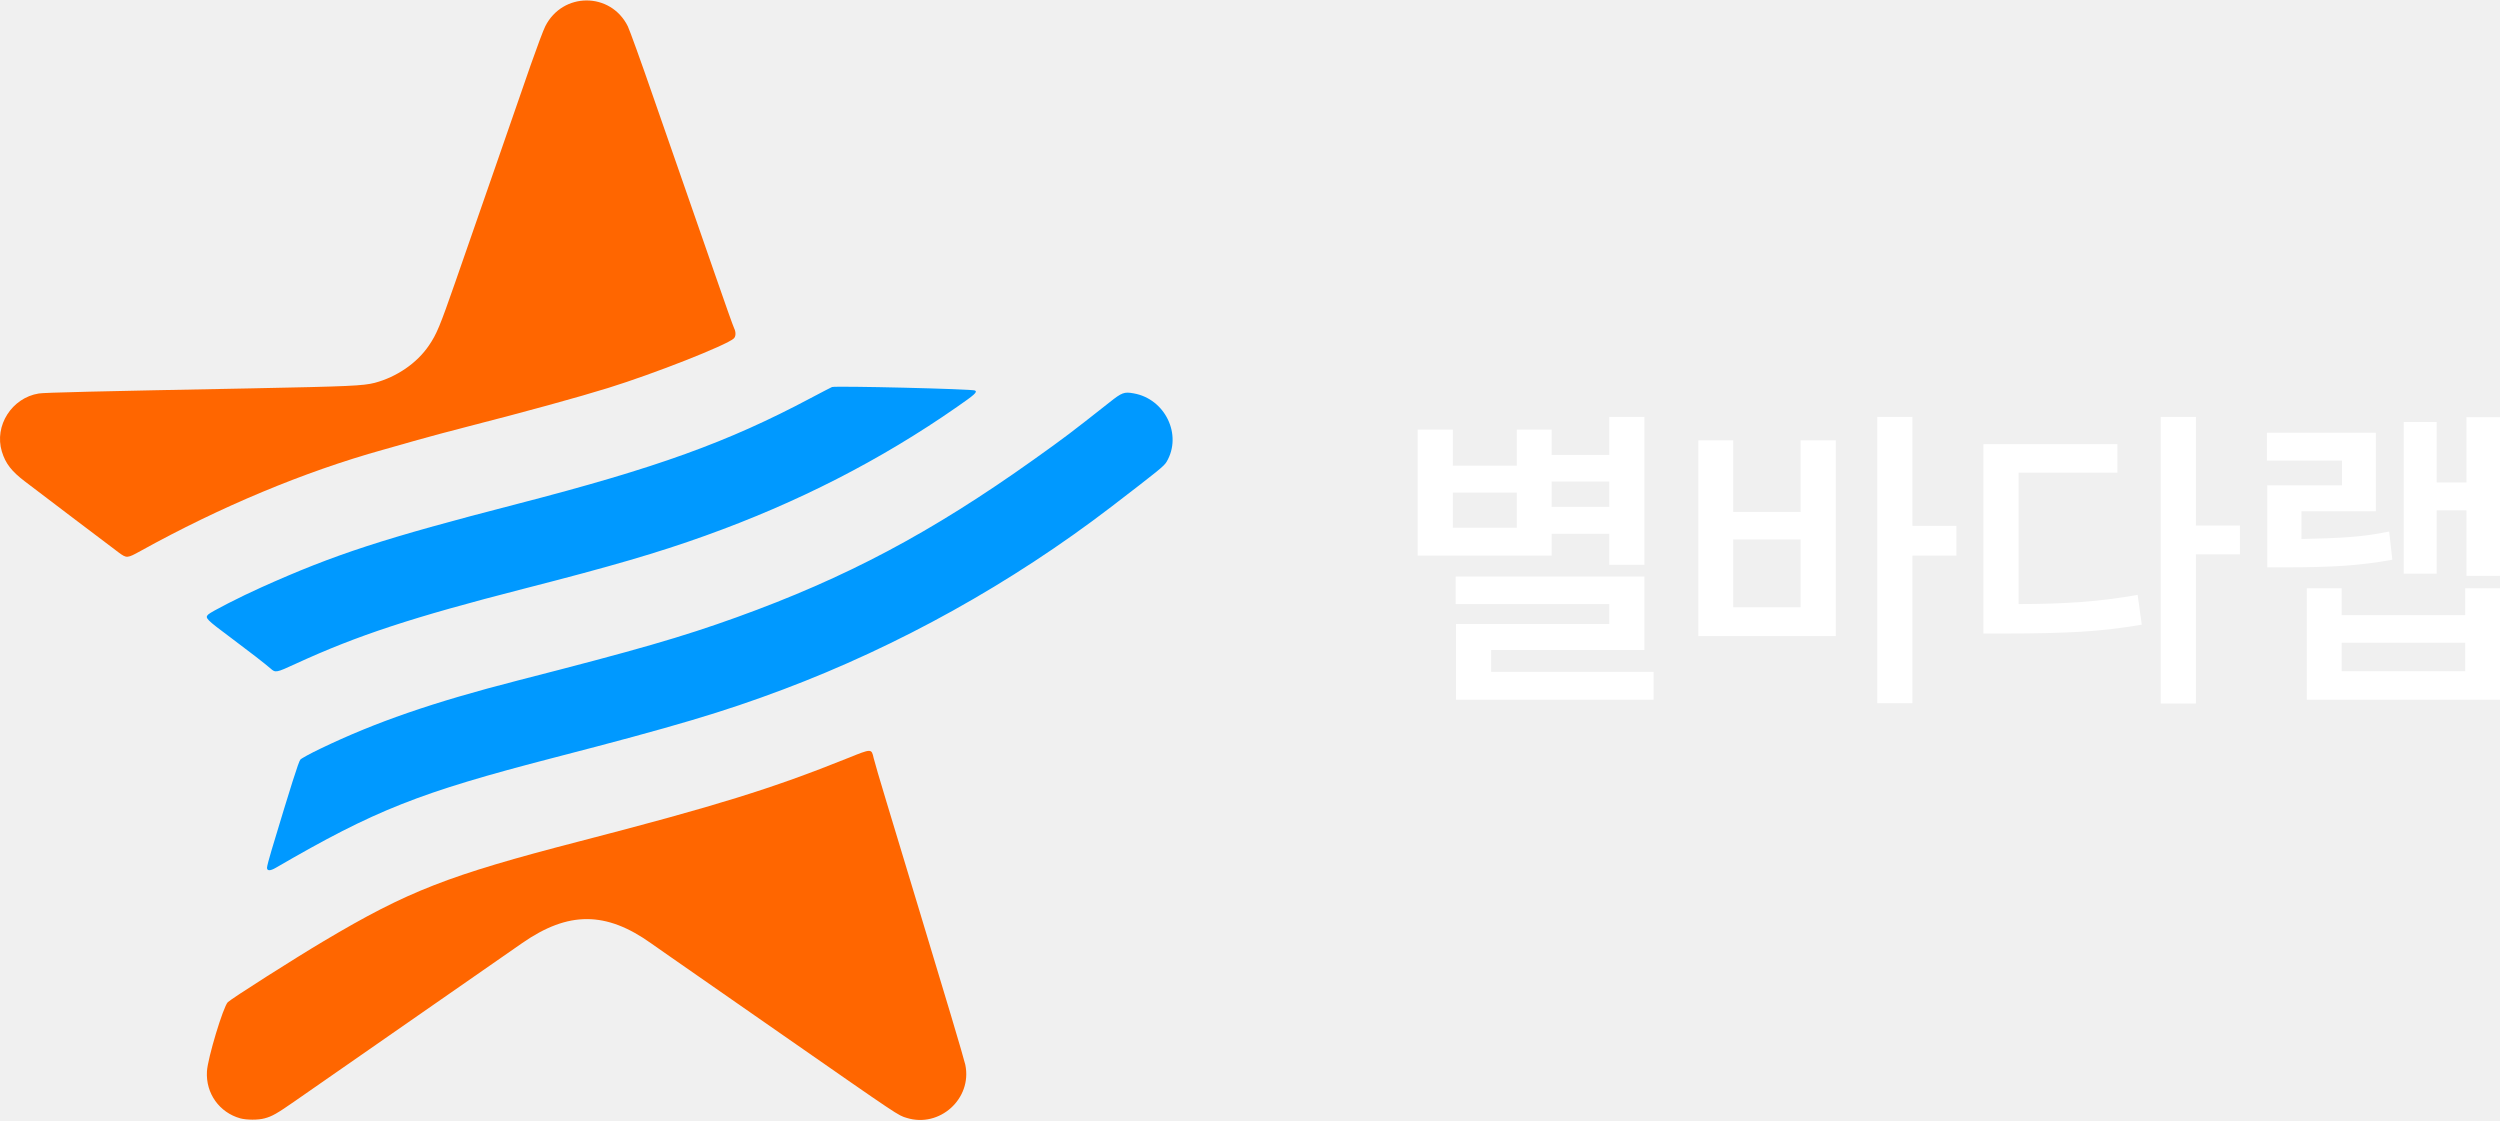
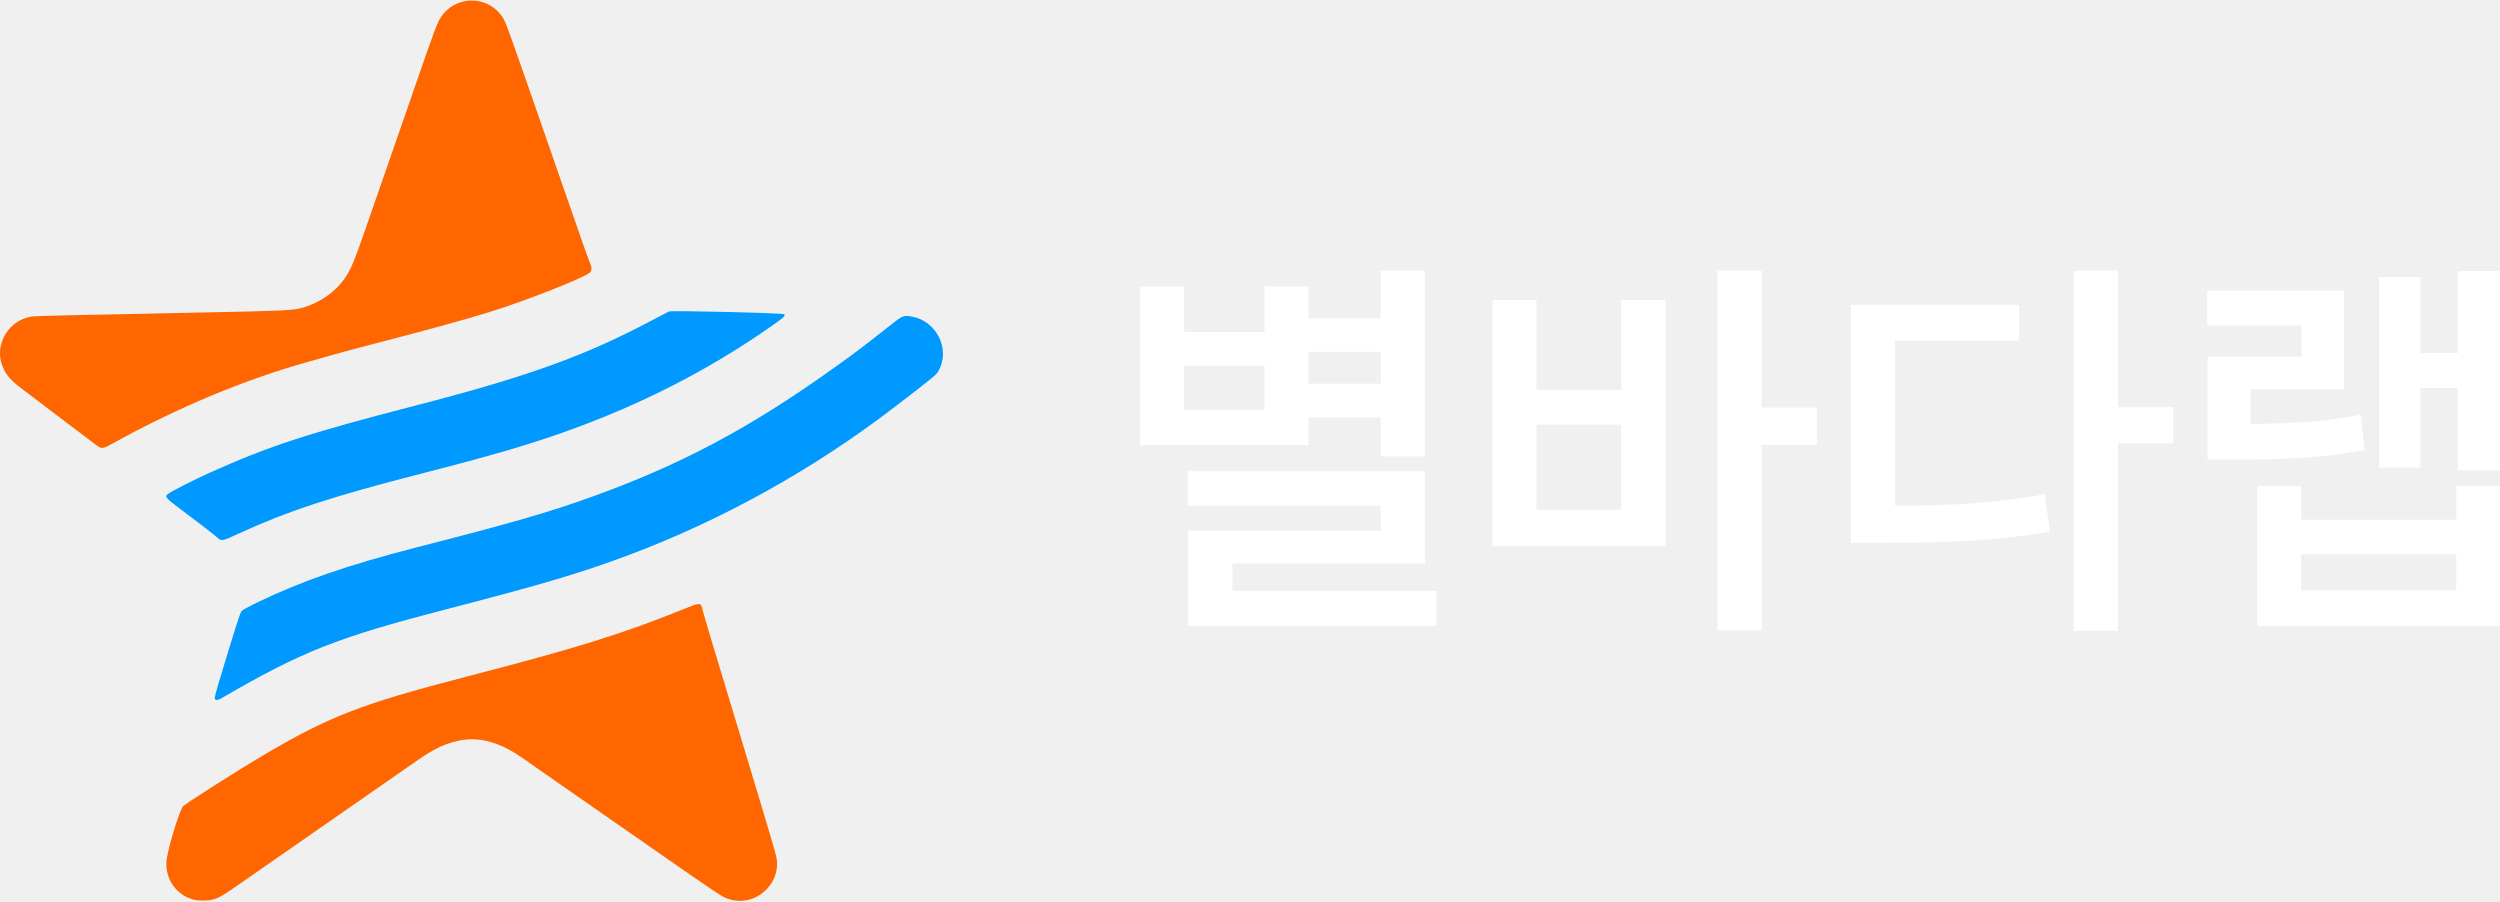
- <svg xmlns="http://www.w3.org/2000/svg" viewBox="0 0 925.66 414.51" width="926" height="415" role="img" aria-label="BYULBADA LAB">
+ <svg xmlns="http://www.w3.org/2000/svg" viewBox="0 0 1151.08 414.51" width="1151" height="415" role="img" aria-label="BYULBADA LAB">
  <g transform="translate(-39.3962,-28.7216) scale(0.378787)">
    <path d="M339.0,1168.6C318.4,1162.9 305.0,1144.1 306.3,1122.6C307.0,1109.8 322.3,1059.2 326.7,1055.0C330.4,1051.4 392.5,1011.9 420.5,995.3C502.9,946.3 542.3,931.0 670.0,897.9C804.3,863.1 858.7,846.2 932.6,816.5C956.1,807.0 955.9,807.0 958.0,816.4C958.6,819.1 964.2,838.4 970.6,859.4C988.1,917.3 997.6,948.9 1003.0,966.5C1026.5,1043.8 1046.4,1110.5 1047.6,1116.2C1054.5,1149.3 1022.5,1178.2 990.2,1168.1C981.7,1165.5 984.5,1167.4 870.0,1087.7C813.1,1048.1 762.9,1013.2 758.5,1010.1C754.1,1007.1 746.0,1001.4 740.5,997.5C696.3,966.0 659.6,965.9 614.5,997.2C602.8,1005.3 414.9,1136.0 392.0,1151.9C374.9,1163.8 369.9,1166.7 362.5,1168.6C356.4,1170.3 345.0,1170.2 339.0,1168.6ZM220.1,615.5C216.7,613.0 196.1,597.4 174.2,580.8C152.4,564.2 131.8,548.6 128.5,546.1C115.3,536.1 109.4,528.5 105.8,516.7C98.2,491.5 115.6,464.2 142.0,460.0C147.9,459.1 197.8,457.9 350.0,455.0C445.8,453.1 458.9,452.5 470.3,449.6C491.8,443.9 511.6,430.3 523.2,413.2C530.9,401.9 533.9,394.6 549.1,351.0C556.8,328.7 574.2,278.8 587.7,240.0C601.1,201.2 617.0,155.5 622.9,138.5C628.9,121.4 635.2,104.6 637.0,101.1C654.0,67.4 701.0,67.4 717.7,101.1C719.4,104.6 730.4,134.9 742.0,168.5C753.6,202.1 768.1,243.7 774.2,261.0C780.2,278.3 793.0,315.2 802.7,343.0C812.3,370.8 820.8,394.7 821.6,396.2C823.5,399.9 823.4,404.4 821.2,406.3C813.9,412.9 743.7,440.6 698.5,454.6C670.3,463.4 616.4,478.2 562.5,492.0C544.9,496.5 522.2,502.6 512.0,505.5C501.8,508.4 486.8,512.7 478.5,515.0C401.6,536.4 319.5,570.7 241.5,613.9C228.3,621.2 227.9,621.2 220.1,615.5Z" fill="#ff6600" />
    <path d="M365.0,923.6C365.0,922.3 367.0,914.5 369.5,906.3C388.6,842.8 395.9,819.8 397.6,817.9C398.6,816.7 407.4,811.9 417.0,807.3C471.2,781.2 526.8,762.0 610.0,740.6C727.5,710.5 770.7,698.0 824.0,678.8C930.8,640.3 1014.0,596.2 1114.5,524.6C1145.5,502.5 1150.7,498.5 1188.5,468.7C1200.7,459.0 1202.9,458.2 1212.2,459.9C1242.9,465.3 1259.9,500.4 1244.4,526.7C1241.9,531.0 1237.4,534.6 1190.0,571.0C1092.7,645.5 982.4,706.9 869.1,749.5C811.1,771.3 764.1,785.3 645.5,816.0C513.5,850.2 470.9,867.1 373.5,923.7C368.1,926.8 365.0,926.8 365.0,923.6ZM368.3,728.7C363.5,724.5 346.1,711.0 330.5,699.4C305.3,680.6 304.1,679.4 307.6,676.0C310.3,673.4 339.3,658.5 359.5,649.5C431.4,617.2 478.3,601.9 609.5,568.0C746.3,532.6 815.2,507.7 896.3,464.6C906.9,459.0 916.3,454.1 917.3,453.7C920.8,452.4 1054.8,455.6 1057.1,457.1C1059.6,458.6 1056.9,461.1 1039.4,473.2C964.6,525.3 883.3,566.8 793.5,599.0C747.0,615.7 702.5,628.7 615.5,651.0C506.8,678.9 453.6,696.4 393.3,724.1C373.8,733.1 373.3,733.2 368.3,728.7Z" fill="#0099ff" />
  </g>
-   <path d="M608.872 208.957H595.857V197.467H574.516V205.557H524.917V158.89H537.933V172.257H561.618V158.89H574.516V168.27H595.857V154.199H608.872ZM608.872 240.499H552.12V248.59H612.272V258.908H539.105V230.884H595.857V223.497H538.988V213.296H608.872ZM561.618 195.239V182.223H537.933V195.239ZM595.857 187.5V178.119H574.516V187.5Z" fill="#FFFFFF" />
-   <path d="M708.098 194.535H724.396V205.557H708.098V260.198H695.082V154.199H708.098ZM641.731 189.376H666.707V162.876H679.722V235.34H628.833V162.876H641.731ZM666.707 224.67V199.577H641.731V224.67Z" fill="#FFFFFF" />
-   <path d="M813.069 194.418H829.367V205.088H813.069V260.315H800.054V154.199H813.069ZM783.99 174.836H747.406V223.497Q760.246 223.497 770.564 222.735Q780.883 221.973 791.494 220.097L793.018 231.119Q781.527 233.112 770.3 233.757Q759.073 234.402 743.185 234.402H734.391V164.283H783.99Z" fill="#FFFFFF" />
-   <path d="M925.662 213.061H913.233V188.79H902.211V212.241H890.016V156.076H902.211V178.471H913.233V154.317H925.662ZM867.034 227.601H912.764V217.634H925.662V258.908H854.136V217.634H867.034ZM912.764 248.355V237.802H867.034V248.355ZM879.698 189.141H852.143V199.401Q862.579 199.225 869.849 198.698Q877.118 198.17 884.623 196.646L885.795 207.081Q876.708 208.723 868.002 209.309Q859.296 209.896 846.749 209.896H839.48V179.526H867.152V170.381H839.362V160.062H879.698Z" fill="#FFFFFF" />
+   <path d="M656.096 209.914H635.76V191.959H602.416V204.601H524.917V131.683H545.254V152.569H582.262V131.683H602.416V146.34H635.76V124.354H656.096ZM656.096 259.198H567.422V271.839H661.409V287.962H547.086V244.174H635.76V232.632H546.903V216.693H656.096ZM582.262 188.478V168.142H545.254V188.478ZM635.76 176.386V161.729H602.416V176.386Z" fill="#FFFFFF" />
+   <path d="M811.137 187.379H836.603V204.601H811.137V289.977H790.8V124.354H811.137ZM707.439 179.318H746.463V137.912H766.8V251.136H687.286V137.912H707.439ZM746.463 234.464V195.257H707.439V234.464Z" fill="#FFFFFF" />
+   <path d="M975.154 187.196H1000.621V203.868H975.154V290.16H954.818V124.354H975.154ZM929.718 156.599H872.556V232.632Q892.618 232.632 908.74 231.441Q924.863 230.25 941.444 227.319L943.825 244.541Q925.871 247.655 908.328 248.663Q890.786 249.671 865.961 249.671H852.22V140.111H929.718Z" fill="#FFFFFF" />
+   <path d="M1151.081 216.326H1131.66V178.402H1114.439V215.044H1095.385V127.286H1114.439V162.279H1131.66V124.538H1151.081ZM1059.475 239.044H1130.928V223.471H1151.081V287.962H1039.322V223.471H1059.475ZM1130.928 271.473V254.984H1059.475V271.473ZM1079.262 178.951H1036.208V194.982Q1052.513 194.707 1063.872 193.883Q1075.231 193.058 1086.957 190.677L1088.789 206.982Q1074.59 209.547 1060.987 210.463Q1047.383 211.38 1027.78 211.38H1016.421V163.928H1059.659V149.637H1016.238V133.515H1079.262Z" fill="#FFFFFF" />
</svg>
